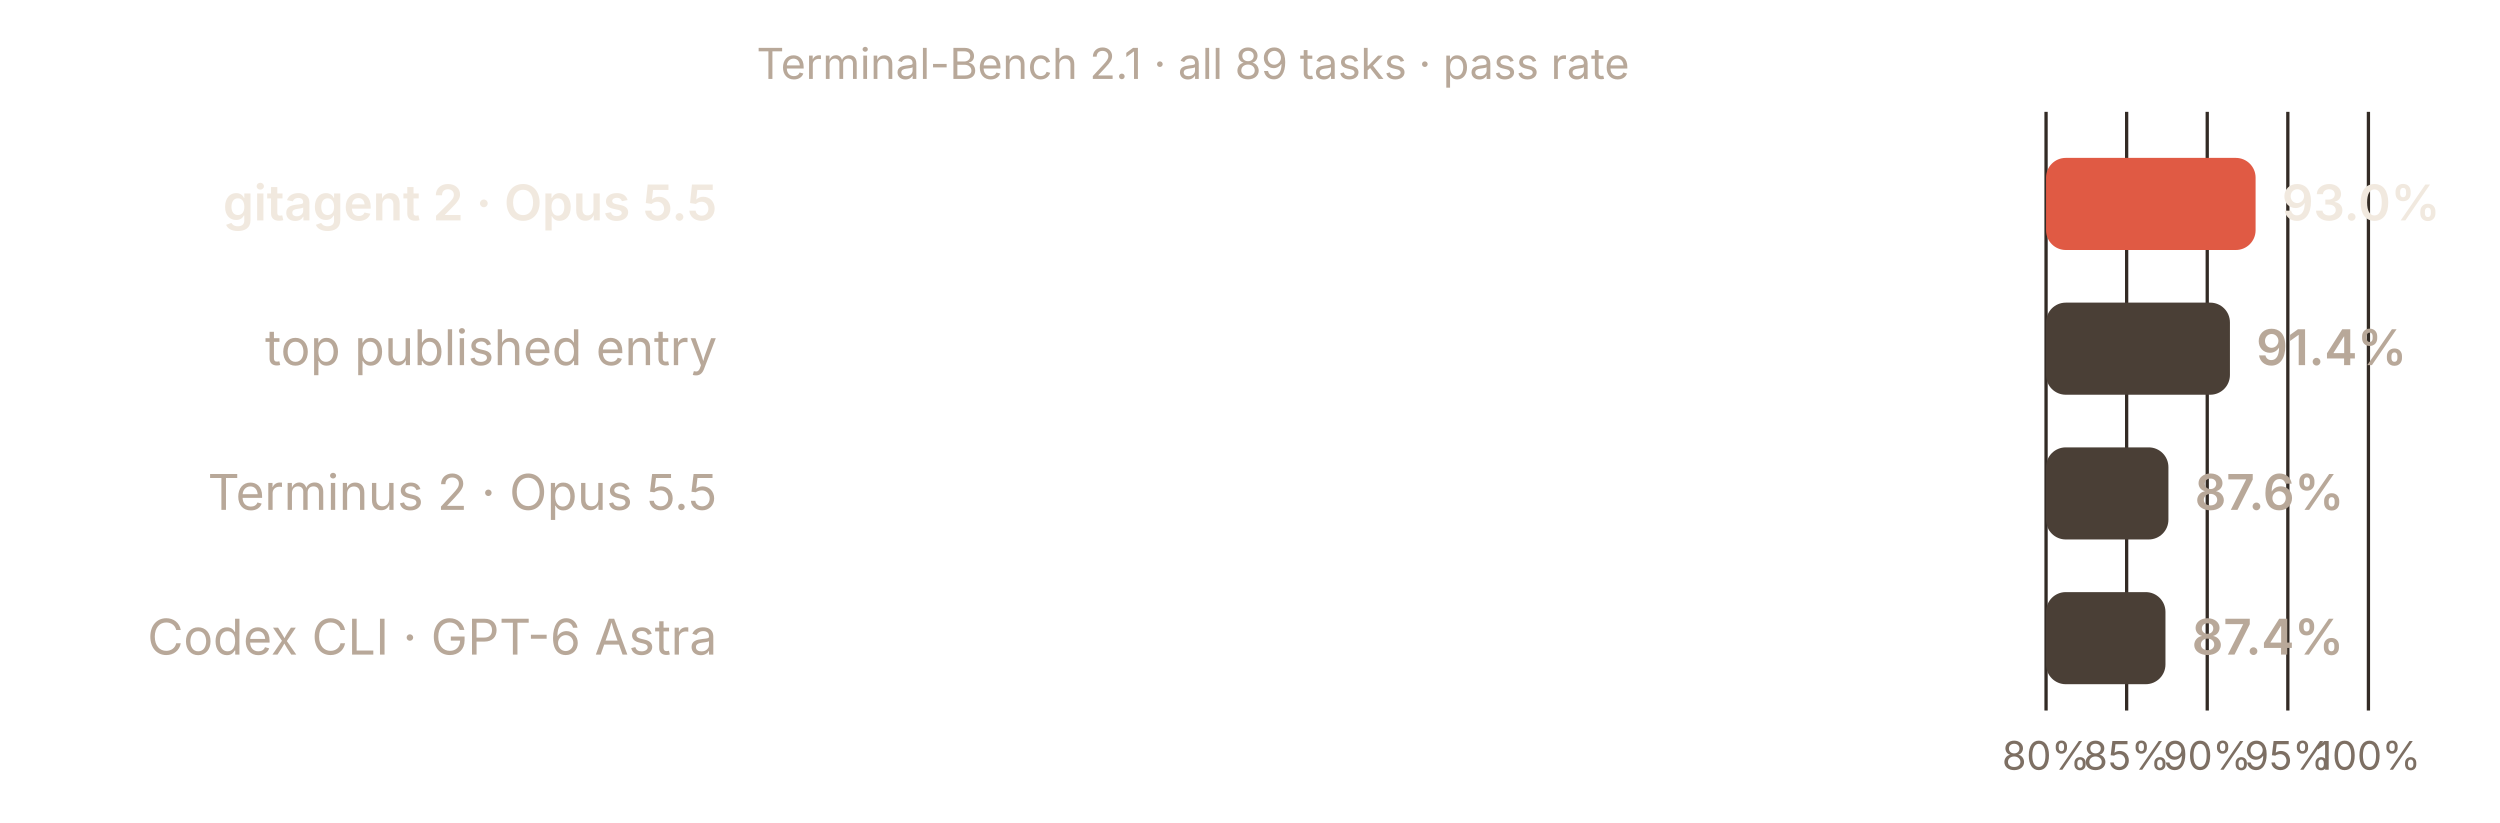
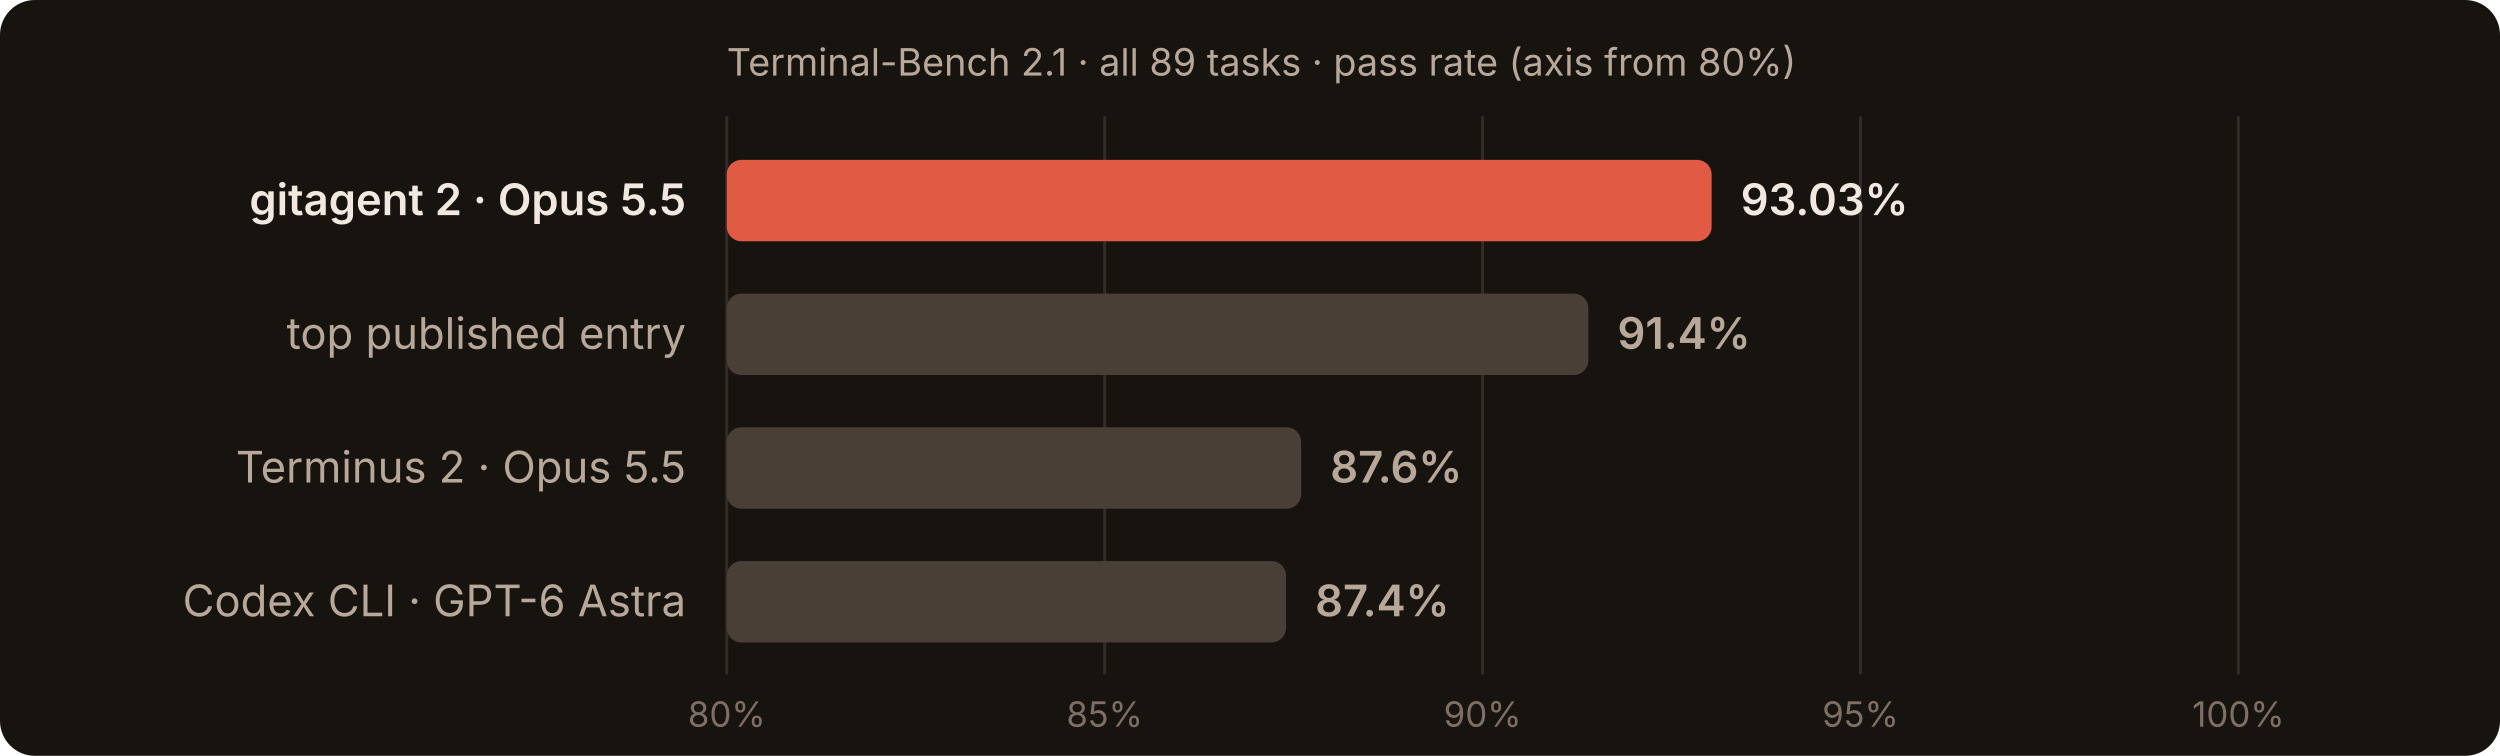
- <svg xmlns="http://www.w3.org/2000/svg" width="760" height="250" viewBox="0 0 760 250" font-family="ui-sans-serif,system-ui,-apple-system,Segoe UI,sans-serif" font-size="15">
-   <rect width="100%%" height="100%%" fill="#17130f" rx="12" />
-   <text x="230" y="24" fill="#b8a899" font-size="13">Terminal-Bench 2.1 · all 89 tasks · pass rate</text>
-   <line x1="622.0" y1="34" x2="622.0" y2="216" stroke="#332b25" stroke-width="1" />
-   <text x="622.0" y="234" fill="#7d6f63" font-size="12" text-anchor="middle">80%</text>
-   <line x1="646.5" y1="34" x2="646.5" y2="216" stroke="#332b25" stroke-width="1" />
-   <text x="646.5" y="234" fill="#7d6f63" font-size="12" text-anchor="middle">85%</text>
-   <line x1="671.0" y1="34" x2="671.0" y2="216" stroke="#332b25" stroke-width="1" />
-   <text x="671.0" y="234" fill="#7d6f63" font-size="12" text-anchor="middle">90%</text>
-   <line x1="695.5" y1="34" x2="695.5" y2="216" stroke="#332b25" stroke-width="1" />
-   <text x="695.5" y="234" fill="#7d6f63" font-size="12" text-anchor="middle">95%</text>
-   <line x1="720.0" y1="34" x2="720.0" y2="216" stroke="#332b25" stroke-width="1" />
-   <text x="720.0" y="234" fill="#7d6f63" font-size="12" text-anchor="middle">100%</text>
-   <text x="218" y="67" fill="#f1e9df" text-anchor="end" font-weight="600">gitagent 2 · Opus 5.5</text>
-   <rect x="622.0" y="48" width="63.7" height="28" rx="6" fill="#e05a44" />
-   <text x="693.7" y="67" fill="#f1e9df" font-weight="600">93.0%</text>
-   <text x="218" y="111" fill="#b8a899" text-anchor="end" font-weight="400">top published entry</text>
-   <rect x="622.0" y="92" width="55.9" height="28" rx="6" fill="#4a3f36" />
-   <text x="685.9" y="111" fill="#b8a899" font-weight="600">91.4%</text>
-   <text x="218" y="155" fill="#b8a899" text-anchor="end" font-weight="400">Terminus 2 · Opus 5.5</text>
-   <rect x="622.0" y="136" width="37.2" height="28" rx="6" fill="#4a3f36" />
-   <text x="667.2" y="155" fill="#b8a899" font-weight="600">87.6%</text>
-   <text x="218" y="199" fill="#b8a899" text-anchor="end" font-weight="400">Codex CLI · GPT-6 Astra</text>
-   <rect x="622.0" y="180" width="36.3" height="28" rx="6" fill="#4a3f36" />
-   <text x="666.3" y="199" fill="#b8a899" font-weight="600">87.4%</text>
+ <svg xmlns="http://www.w3.org/2000/svg" width="860" height="260" viewBox="0 0 860 260" font-family="ui-sans-serif,system-ui,-apple-system,Segoe UI,sans-serif" font-size="15">
+   <rect width="100%" height="100%" fill="#17130f" rx="12" />
+   <text x="250" y="26" fill="#b8a899" font-size="13">Terminal-Bench 2.1 · all 89 tasks · pass rate (axis from 80%)</text>
+   <line x1="250.0" y1="40" x2="250.0" y2="232" stroke="#332b25" stroke-width="1" />
+   <text x="250.0" y="250" fill="#7d6f63" font-size="12" text-anchor="middle">80%</text>
+   <line x1="380.0" y1="40" x2="380.0" y2="232" stroke="#332b25" stroke-width="1" />
+   <text x="380.0" y="250" fill="#7d6f63" font-size="12" text-anchor="middle">85%</text>
+   <line x1="510.0" y1="40" x2="510.0" y2="232" stroke="#332b25" stroke-width="1" />
+   <text x="510.0" y="250" fill="#7d6f63" font-size="12" text-anchor="middle">90%</text>
+   <line x1="640.0" y1="40" x2="640.0" y2="232" stroke="#332b25" stroke-width="1" />
+   <text x="640.0" y="250" fill="#7d6f63" font-size="12" text-anchor="middle">95%</text>
+   <line x1="770.0" y1="40" x2="770.0" y2="232" stroke="#332b25" stroke-width="1" />
+   <text x="770.0" y="250" fill="#7d6f63" font-size="12" text-anchor="middle">100%</text>
+   <text x="236" y="74" fill="#f1e9df" text-anchor="end" font-weight="600">gitagent 2 · Opus 5.5</text>
+   <rect x="250.0" y="55" width="338.8" height="28" rx="5" fill="#e05a44" />
+   <text x="598.8" y="74" fill="#f1e9df" font-weight="600">93.03%</text>
+   <text x="236" y="120" fill="#b8a899" text-anchor="end" font-weight="400">top published entry</text>
+   <rect x="250.0" y="101" width="296.4" height="28" rx="5" fill="#4a3f36" />
+   <text x="556.4" y="120" fill="#b8a899" font-weight="600">91.4%</text>
+   <text x="236" y="166" fill="#b8a899" text-anchor="end" font-weight="400">Terminus 2 · Opus 5.5</text>
+   <rect x="250.0" y="147" width="197.6" height="28" rx="5" fill="#4a3f36" />
+   <text x="457.6" y="166" fill="#b8a899" font-weight="600">87.6%</text>
+   <text x="236" y="212" fill="#b8a899" text-anchor="end" font-weight="400">Codex CLI · GPT-6 Astra</text>
+   <rect x="250.0" y="193" width="192.4" height="28" rx="5" fill="#4a3f36" />
+   <text x="452.4" y="212" fill="#b8a899" font-weight="600">87.4%</text>
</svg>
